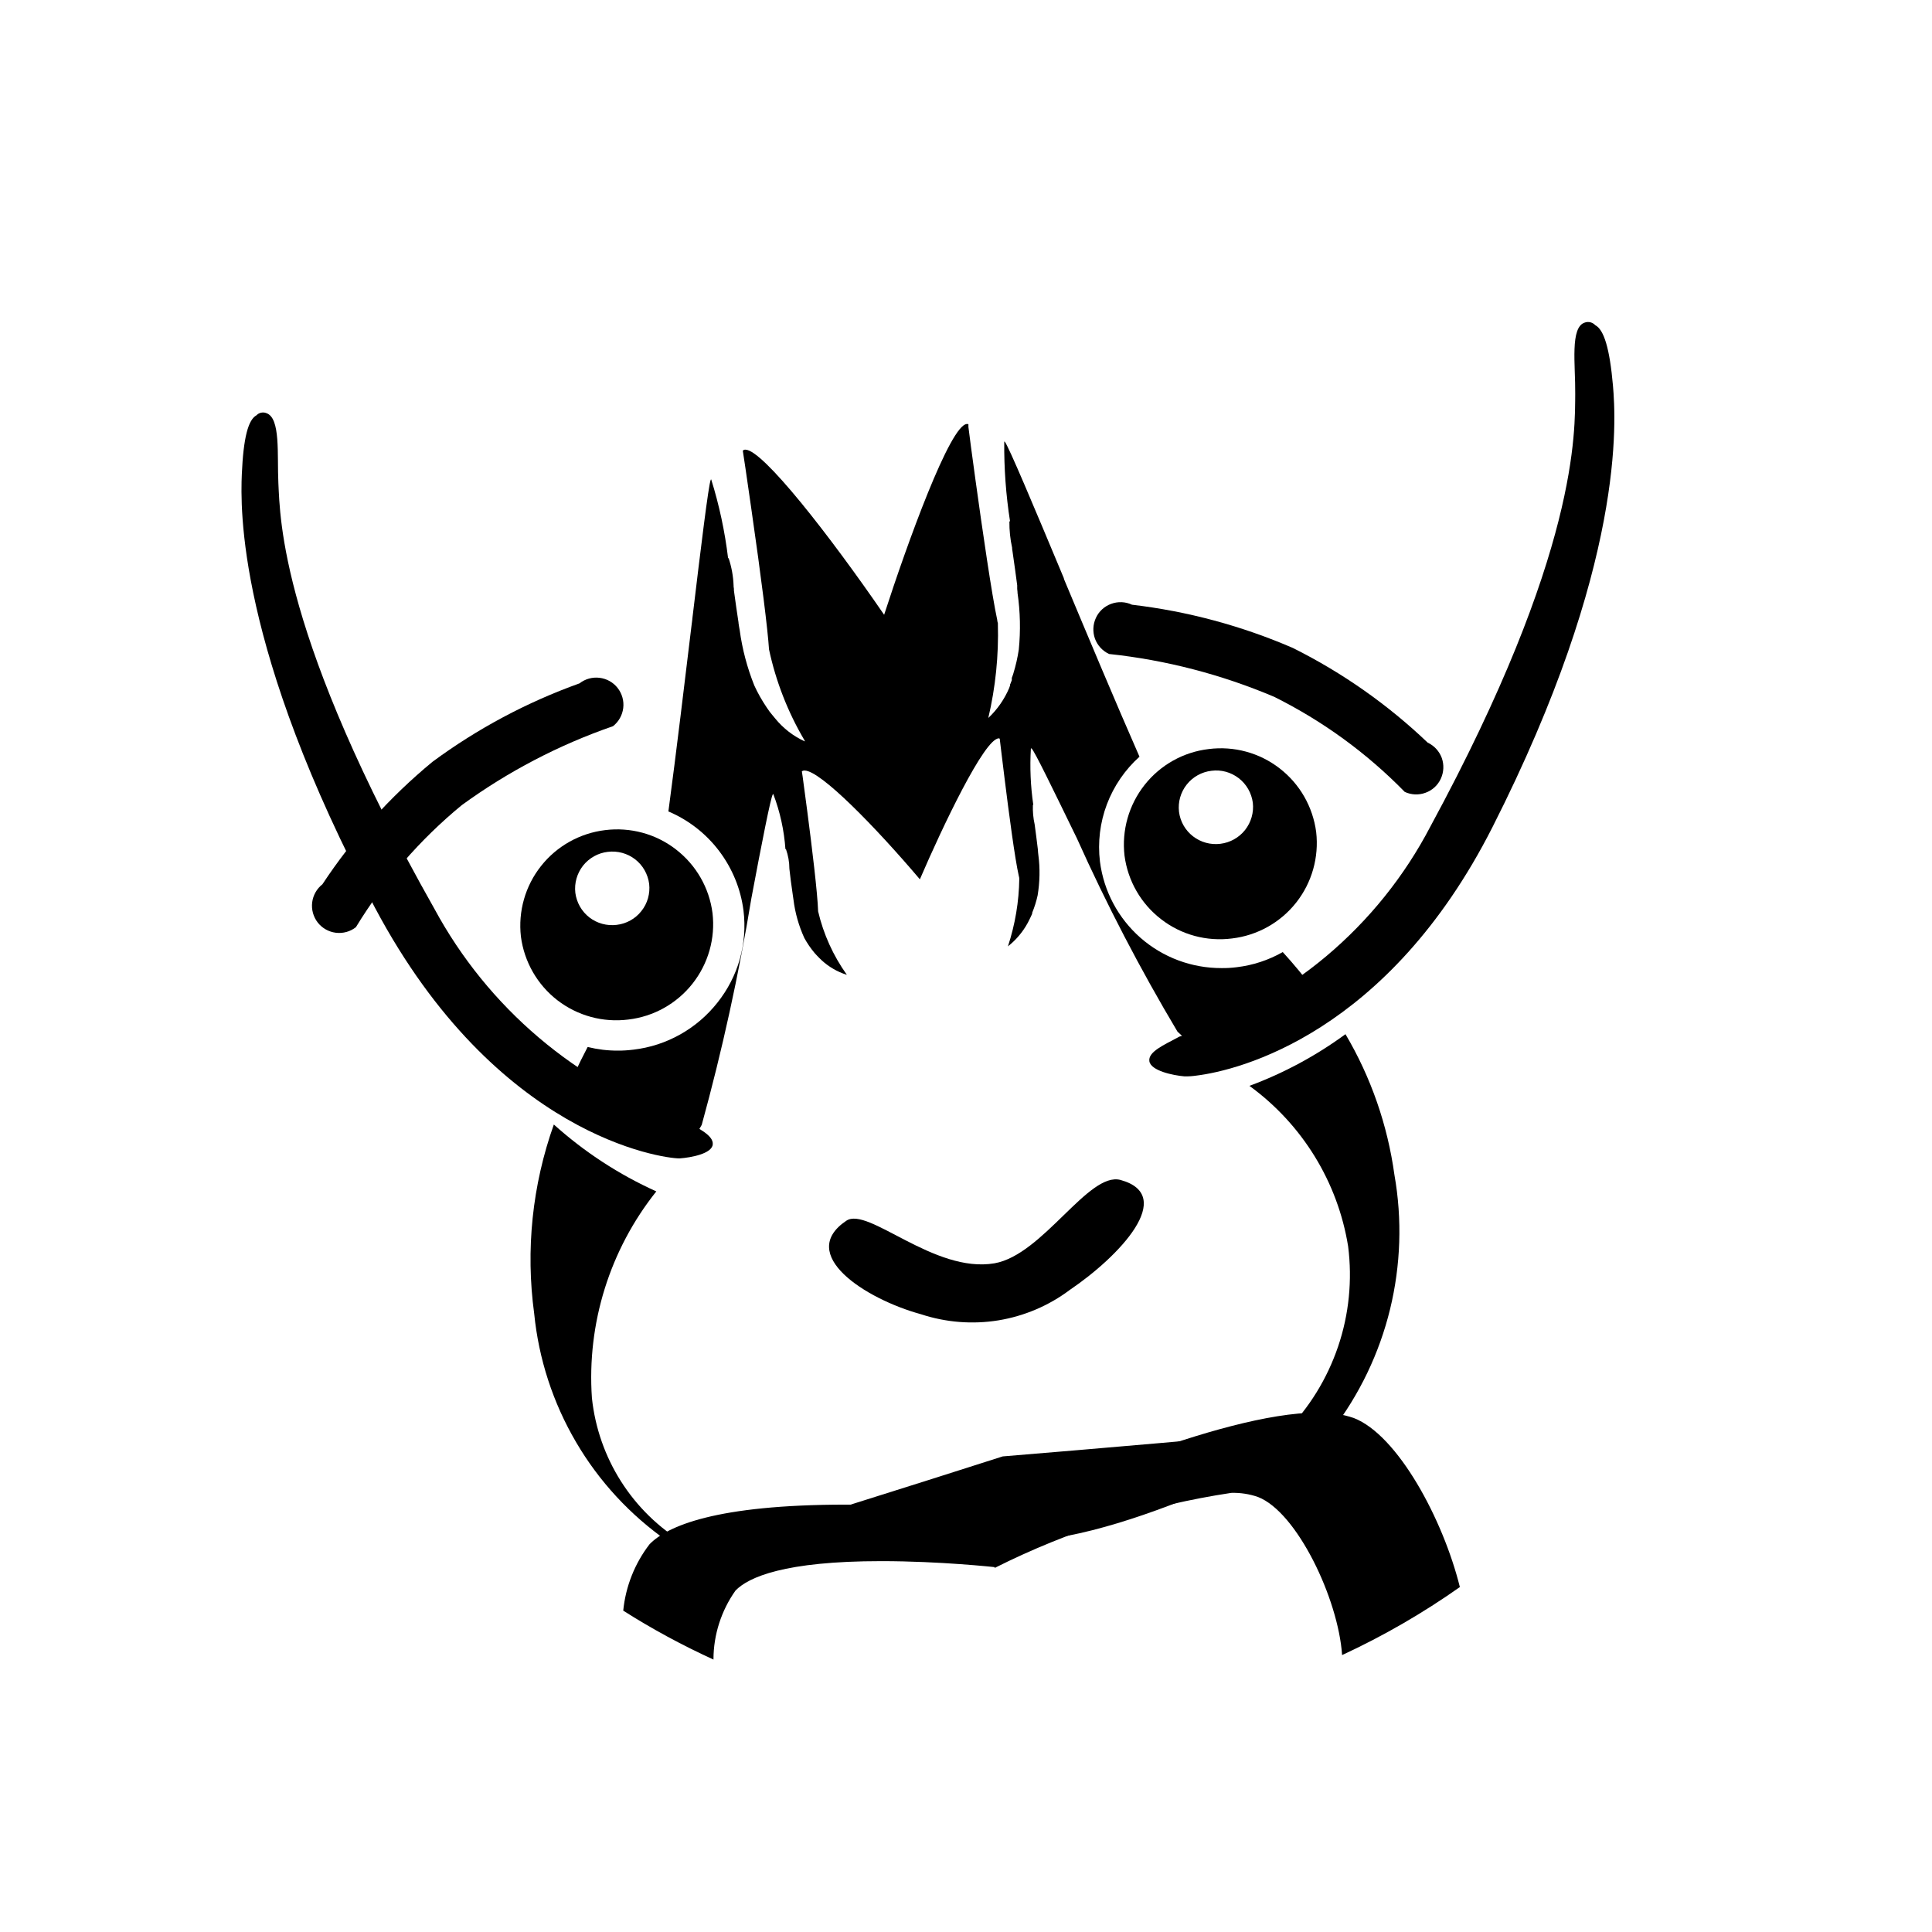
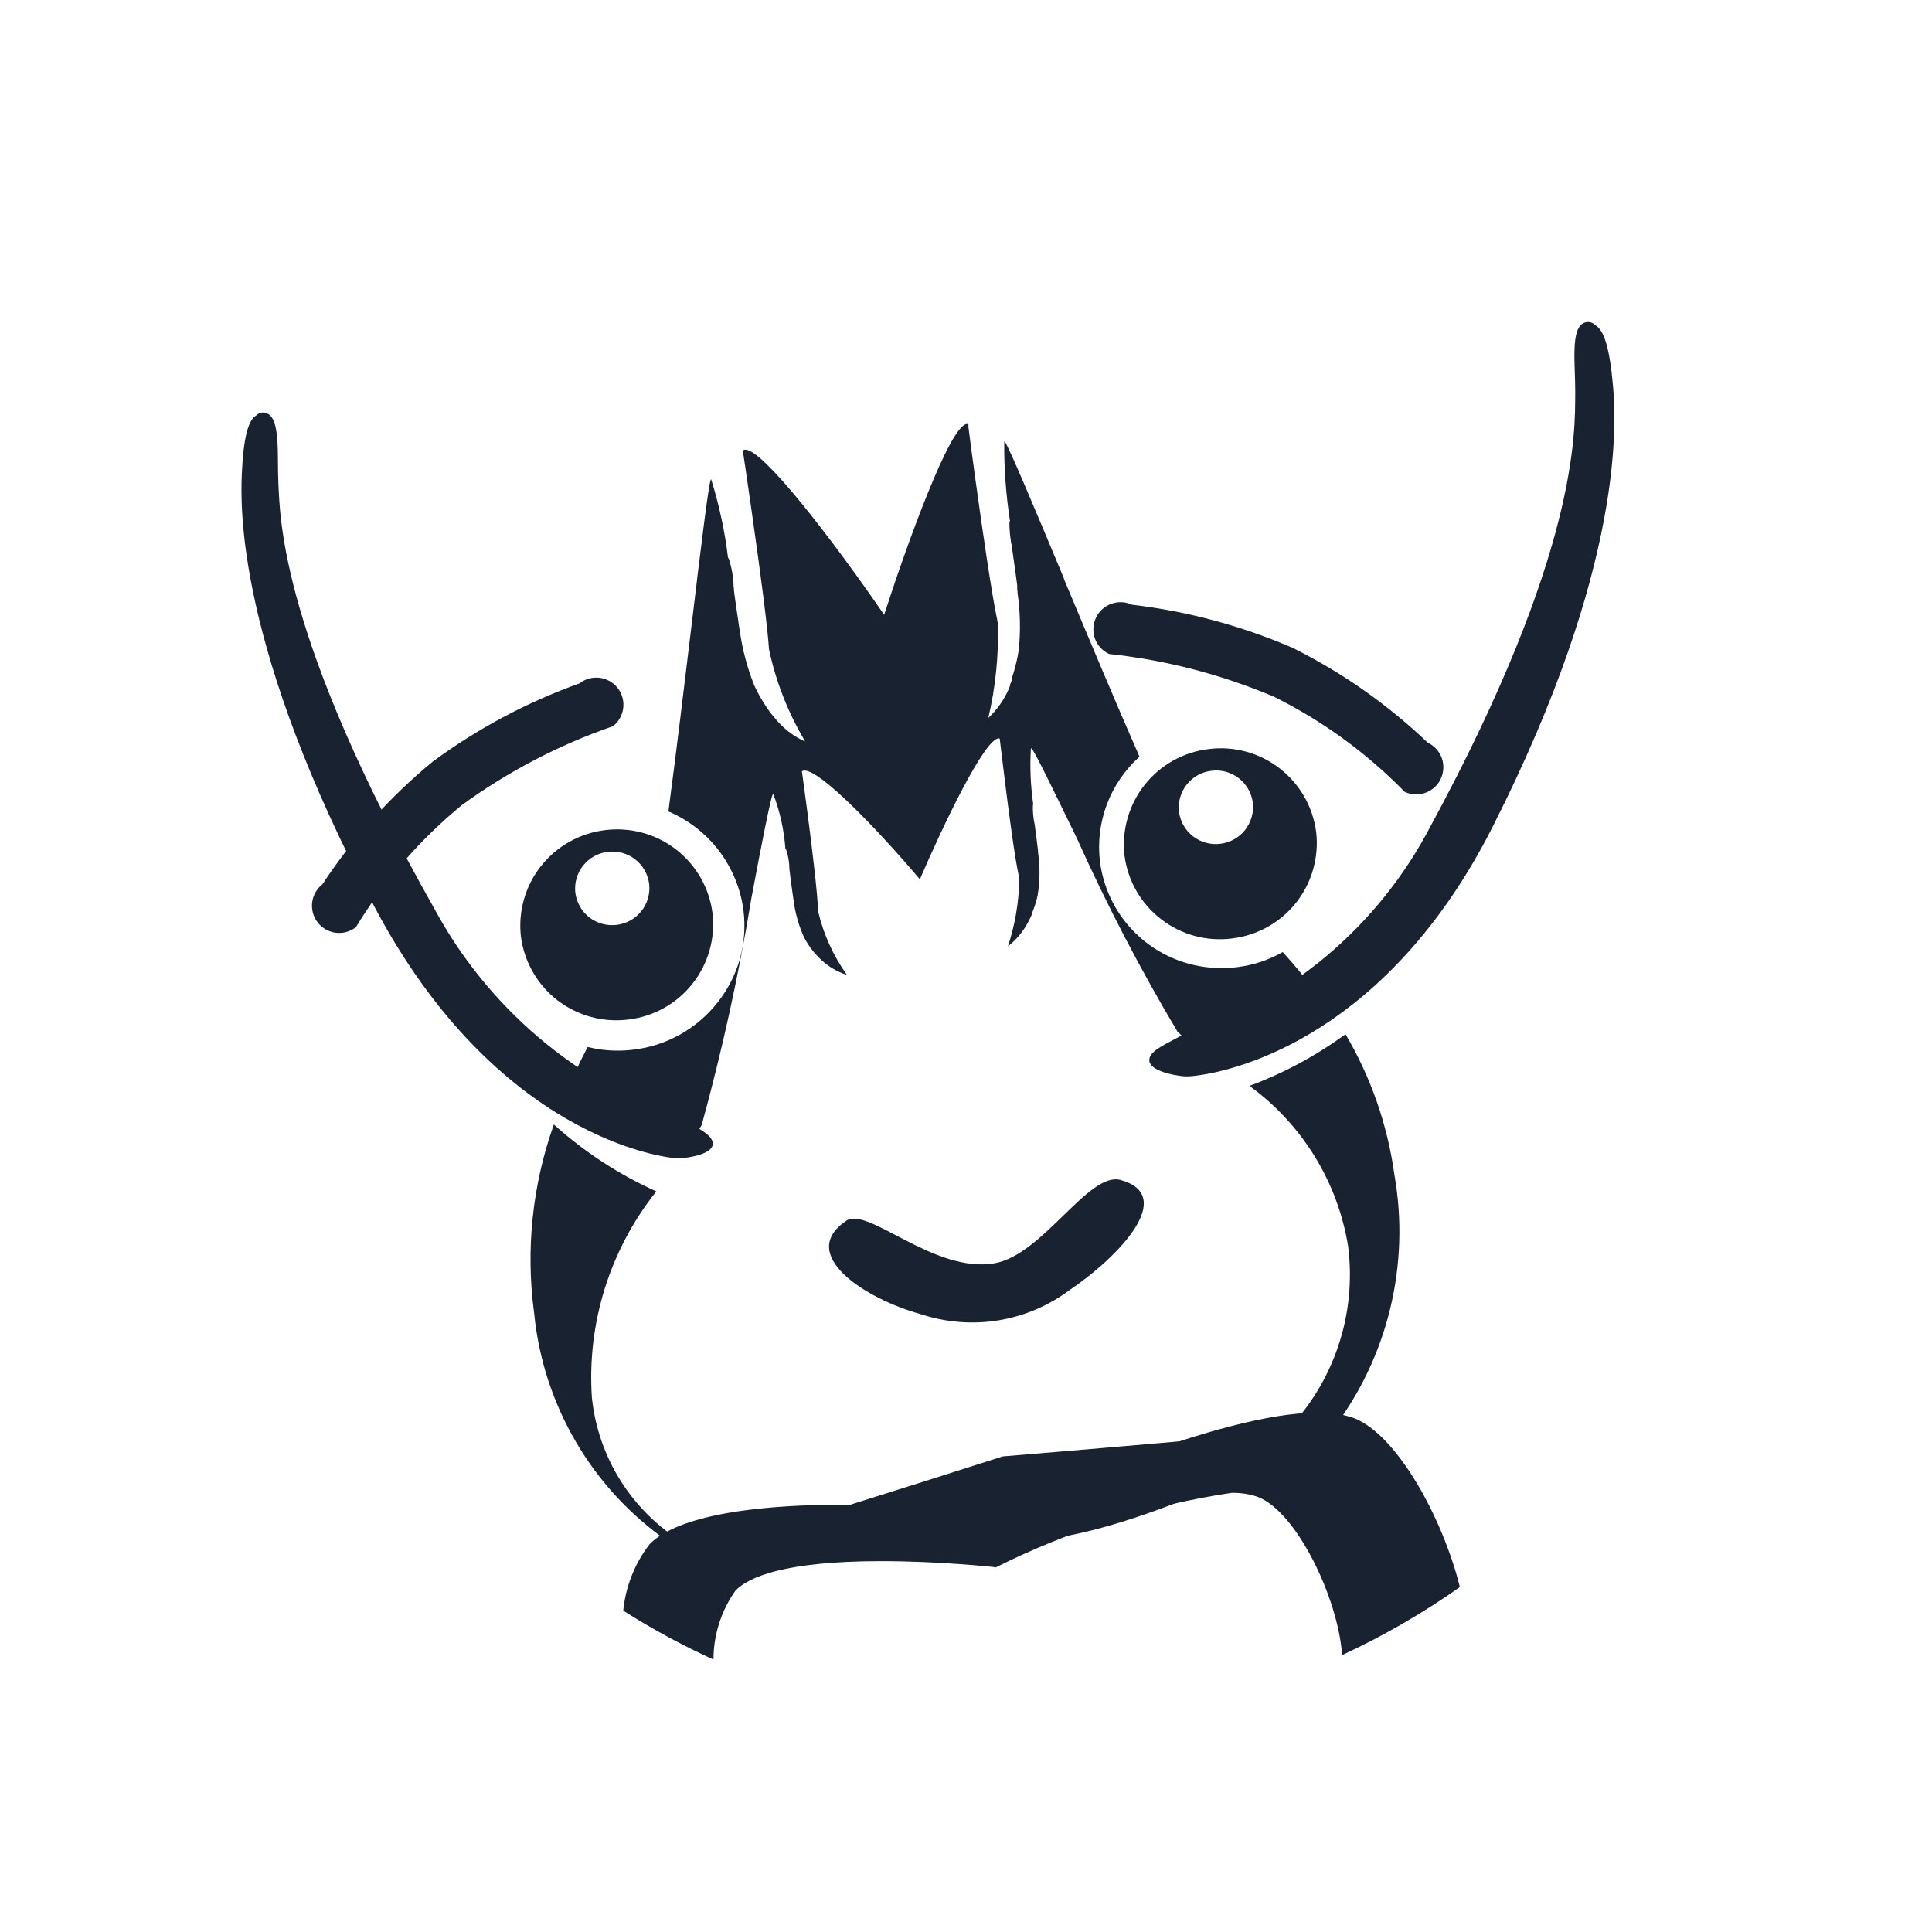
- <svg xmlns="http://www.w3.org/2000/svg" width="24" height="24" viewBox="0 0 24 24" fill="currentColor">
-   <path d="M10.973 19.325C10.216 19.325 9.43 19.263 8.905 19.212C9.5 19.026 11.493 18.402 12.456 18.092C13.515 18.006 15.388 17.841 15.936 17.792H15.964C16.262 17.492 16.486 17.128 16.622 16.728C16.758 16.328 16.8 15.902 16.747 15.483C16.618 14.683 16.177 13.966 15.521 13.489C15.947 13.331 16.348 13.115 16.714 12.847C17.031 13.383 17.237 13.977 17.322 14.594C17.42 15.148 17.401 15.716 17.268 16.263C17.135 16.809 16.889 17.322 16.547 17.769C16.524 17.782 14.098 19.124 12.685 19.143C12.126 19.284 11.549 19.346 10.973 19.325ZM8.498 19.169L8.3 19.145H8.292C7.829 18.821 7.44 18.401 7.155 17.913C6.869 17.425 6.692 16.881 6.636 16.319C6.528 15.527 6.612 14.722 6.88 13.969C7.259 14.31 7.688 14.59 8.153 14.8C7.575 15.525 7.289 16.441 7.353 17.366C7.392 17.735 7.516 18.09 7.715 18.403C7.914 18.716 8.183 18.979 8.501 19.17L8.498 19.169ZM8.504 14.306C7.999 14.06 7.536 13.735 7.133 13.344C7.189 13.224 7.243 13.114 7.3 13.006C7.423 13.036 7.548 13.052 7.674 13.051C7.74 13.052 7.805 13.047 7.87 13.039C8.074 13.015 8.271 12.951 8.45 12.85C8.629 12.75 8.786 12.615 8.913 12.454C9.04 12.294 9.134 12.112 9.19 11.916C9.245 11.72 9.261 11.514 9.236 11.312C9.202 11.043 9.097 10.788 8.934 10.572C8.77 10.355 8.553 10.186 8.303 10.08C8.401 9.35 8.506 8.467 8.592 7.757L8.6 7.695V7.69C8.703 6.829 8.802 6.017 8.829 5.961C8.829 5.957 8.835 5.956 8.835 5.956C8.935 6.276 9.005 6.605 9.045 6.937C9.045 6.933 9.051 6.933 9.051 6.933C9.088 7.044 9.109 7.159 9.113 7.276V7.286L9.117 7.314V7.335L9.123 7.379C9.136 7.474 9.154 7.603 9.174 7.732V7.739C9.179 7.77 9.183 7.8 9.189 7.83C9.221 8.065 9.282 8.295 9.37 8.515C9.413 8.609 9.464 8.699 9.522 8.785L9.528 8.794L9.563 8.844L9.574 8.857L9.585 8.871L9.599 8.888L9.613 8.905L9.622 8.916L9.631 8.927C9.73 9.048 9.855 9.145 9.998 9.21V9.206L9.994 9.197C9.787 8.846 9.638 8.465 9.553 8.067C9.537 7.819 9.461 7.207 9.33 6.298C9.276 5.918 9.234 5.639 9.228 5.603V5.597C9.233 5.593 9.238 5.59 9.243 5.588C9.249 5.586 9.254 5.586 9.26 5.586C9.475 5.586 10.304 6.648 10.983 7.637C11.267 6.759 11.805 5.267 12.013 5.267C12.019 5.266 12.024 5.268 12.03 5.27V5.304C12.041 5.397 12.073 5.638 12.118 5.964C12.204 6.586 12.321 7.391 12.388 7.701C12.388 7.715 12.393 7.728 12.396 7.742V7.75C12.407 8.143 12.367 8.536 12.277 8.919C12.39 8.813 12.479 8.684 12.539 8.541V8.538L12.547 8.517V8.505L12.553 8.491L12.559 8.475L12.569 8.45V8.421C12.574 8.408 12.579 8.396 12.583 8.383L12.588 8.367C12.618 8.269 12.641 8.169 12.656 8.068C12.679 7.834 12.674 7.598 12.64 7.365V7.354L12.636 7.315V7.289C12.636 7.283 12.636 7.277 12.636 7.271C12.621 7.154 12.602 7.018 12.577 6.844L12.573 6.819V6.805C12.549 6.697 12.538 6.587 12.539 6.476C12.544 6.476 12.547 6.476 12.547 6.476C12.496 6.149 12.472 5.817 12.475 5.486H12.481C12.525 5.533 12.859 6.33 13.181 7.1L13.188 7.117L13.216 7.184V7.191C13.516 7.907 13.856 8.719 14.155 9.4C13.975 9.562 13.836 9.765 13.75 9.992C13.665 10.218 13.635 10.462 13.664 10.703C13.711 11.07 13.89 11.406 14.168 11.65C14.447 11.894 14.804 12.027 15.174 12.026C15.237 12.027 15.3 12.023 15.363 12.015C15.565 11.991 15.759 11.927 15.935 11.827C16.071 11.976 16.198 12.13 16.316 12.286C15.881 12.608 15.397 12.859 14.883 13.028C14.793 12.964 14.707 12.893 14.627 12.815C14.165 12.04 13.748 11.239 13.378 10.415C13.082 9.807 12.85 9.327 12.814 9.297H12.806C12.792 9.531 12.802 9.766 12.836 9.998H12.831C12.828 10.08 12.835 10.162 12.853 10.242C12.865 10.331 12.88 10.444 12.893 10.554C12.893 10.577 12.897 10.6 12.899 10.622C12.921 10.788 12.917 10.957 12.89 11.122C12.874 11.196 12.851 11.269 12.822 11.339V11.351C12.816 11.366 12.81 11.379 12.803 11.392C12.797 11.405 12.791 11.418 12.784 11.431L12.766 11.466C12.705 11.578 12.621 11.677 12.521 11.756C12.61 11.485 12.658 11.201 12.662 10.916C12.662 10.904 12.659 10.892 12.656 10.882C12.607 10.665 12.532 10.098 12.478 9.661C12.446 9.407 12.423 9.205 12.419 9.177C12.418 9.176 12.416 9.174 12.414 9.173C12.412 9.173 12.41 9.172 12.408 9.172C12.229 9.172 11.707 10.272 11.427 10.923C10.874 10.271 10.192 9.572 9.995 9.572C9.983 9.571 9.971 9.575 9.961 9.582C9.961 9.582 9.965 9.607 9.971 9.649C9.982 9.733 10.004 9.89 10.028 10.076C10.086 10.519 10.156 11.095 10.163 11.321C10.229 11.604 10.35 11.871 10.519 12.108H10.514C10.4 12.071 10.295 12.01 10.207 11.929L10.191 11.913L10.179 11.902L10.15 11.872C10.141 11.863 10.132 11.854 10.124 11.844L10.118 11.837C10.07 11.78 10.028 11.718 9.992 11.653C9.923 11.502 9.877 11.341 9.857 11.177L9.847 11.108C9.83 10.995 9.816 10.883 9.806 10.792C9.806 10.709 9.791 10.626 9.763 10.547C9.763 10.547 9.759 10.547 9.757 10.551C9.741 10.316 9.69 10.084 9.606 9.864C9.606 9.864 9.602 9.864 9.6 9.868C9.574 9.909 9.465 10.46 9.334 11.158C9.178 12.107 8.972 13.047 8.717 13.974C8.65 14.094 8.576 14.209 8.494 14.319L8.504 14.306Z" fill="currentColor" />
-   <path d="M4.659 11.278C2.942 8.051 2.987 6.305 3.004 5.89C3.024 5.433 3.084 5.214 3.186 5.159C3.201 5.143 3.22 5.132 3.242 5.127C3.263 5.122 3.285 5.123 3.306 5.131C3.489 5.188 3.441 5.649 3.458 6C3.48 6.442 3.486 7.908 5.395 11.287C6.06 12.519 7.164 13.456 8.488 13.911C8.664 14.01 8.866 14.102 8.854 14.217C8.842 14.333 8.581 14.38 8.444 14.39H8.436C8.234 14.389 6.169 14.119 4.659 11.278Z" fill="currentColor" />
-   <path d="M7.806 12.665C7.492 12.705 7.176 12.619 6.925 12.426C6.675 12.233 6.512 11.948 6.471 11.635C6.435 11.321 6.525 11.005 6.721 10.758C6.917 10.51 7.203 10.35 7.517 10.312C7.83 10.273 8.147 10.358 8.397 10.552C8.647 10.745 8.811 11.029 8.851 11.343C8.888 11.657 8.798 11.972 8.602 12.22C8.406 12.468 8.12 12.628 7.806 12.665ZM7.55 10.582C7.429 10.596 7.319 10.658 7.243 10.753C7.168 10.849 7.133 10.97 7.147 11.091C7.163 11.212 7.225 11.322 7.322 11.397C7.418 11.471 7.54 11.504 7.661 11.489C7.782 11.475 7.893 11.413 7.968 11.317C8.044 11.222 8.078 11.1 8.064 10.979C8.048 10.858 7.985 10.748 7.889 10.674C7.793 10.6 7.671 10.567 7.55 10.582Z" fill="currentColor" />
-   <path d="M15.304 11.658C14.991 11.698 14.674 11.613 14.424 11.419C14.173 11.226 14.01 10.942 13.969 10.628C13.933 10.314 14.023 9.998 14.219 9.75C14.415 9.502 14.701 9.342 15.015 9.305C15.329 9.265 15.646 9.351 15.896 9.545C16.146 9.738 16.309 10.022 16.35 10.336C16.386 10.65 16.297 10.965 16.101 11.213C15.905 11.461 15.618 11.621 15.304 11.658ZM15.049 9.575C14.928 9.589 14.817 9.651 14.742 9.746C14.666 9.842 14.632 9.963 14.646 10.084C14.661 10.205 14.724 10.315 14.82 10.389C14.917 10.464 15.039 10.497 15.16 10.482C15.281 10.467 15.391 10.406 15.467 10.31C15.542 10.214 15.577 10.093 15.563 9.972C15.547 9.851 15.484 9.741 15.388 9.667C15.291 9.592 15.169 9.559 15.049 9.575Z" fill="currentColor" />
-   <path d="M10.514 15.164C10.784 14.984 11.603 15.823 12.355 15.693C12.958 15.586 13.523 14.55 13.92 14.658C14.618 14.85 13.909 15.604 13.289 16.024C13.028 16.22 12.724 16.349 12.402 16.402C12.081 16.454 11.751 16.428 11.441 16.326C10.741 16.134 9.894 15.58 10.514 15.164Z" fill="currentColor" />
-   <path d="M14.714 13.371C14.572 13.359 14.298 13.302 14.278 13.184C14.259 13.067 14.458 12.981 14.631 12.888L14.649 12.878C15.316 12.669 15.934 12.331 16.47 11.883C17.005 11.434 17.447 10.885 17.77 10.265C19.621 6.848 19.563 5.346 19.568 4.893C19.572 4.535 19.5 4.06 19.69 4.006C19.712 3.999 19.735 3.998 19.758 4.004C19.78 4.01 19.801 4.022 19.816 4.039C19.924 4.094 19.996 4.325 20.037 4.792C20.073 5.218 20.195 7.009 18.54 10.275C17.241 12.837 15.393 13.297 14.858 13.362C14.81 13.369 14.762 13.372 14.714 13.371Z" fill="currentColor" />
-   <path d="M8.864 20.616C8.476 20.439 8.101 20.236 7.742 20.008C7.772 19.707 7.885 19.422 8.069 19.183C8.287 18.959 8.888 18.691 10.512 18.691C11.48 18.691 12.367 18.787 12.404 18.791L12.408 18.803L12.414 18.799C12.861 18.591 15.15 17.548 16.37 17.548C16.522 17.543 16.673 17.566 16.817 17.615C17.362 17.826 17.925 18.869 18.135 19.715C17.674 20.04 17.184 20.323 16.672 20.56C16.625 19.861 16.111 18.783 15.627 18.596C15.521 18.559 15.409 18.542 15.296 18.545C14.273 18.699 13.281 19.013 12.357 19.477L12.354 19.467C12.35 19.467 11.678 19.393 10.949 19.393C9.744 19.393 9.299 19.592 9.137 19.758C8.96 20.008 8.864 20.306 8.863 20.611L8.864 20.616Z" fill="currentColor" />
-   <path d="M4.005 10.985C4.383 10.412 4.844 9.899 5.373 9.463C5.931 9.051 6.546 8.723 7.199 8.489C7.269 8.434 7.359 8.409 7.448 8.42C7.537 8.431 7.618 8.476 7.673 8.547C7.728 8.618 7.753 8.707 7.742 8.796C7.731 8.885 7.685 8.966 7.615 9.021C6.944 9.253 6.31 9.584 5.736 10.002C5.216 10.43 4.772 10.942 4.421 11.518C4.351 11.573 4.261 11.598 4.172 11.587C4.083 11.576 4.002 11.53 3.947 11.46C3.892 11.389 3.867 11.299 3.878 11.21C3.889 11.121 3.935 11.04 4.005 10.985Z" fill="currentColor" />
-   <path d="M17.735 9.225C17.239 8.752 16.674 8.355 16.06 8.049C15.424 7.774 14.751 7.593 14.062 7.512C13.981 7.474 13.888 7.47 13.804 7.501C13.72 7.531 13.651 7.594 13.614 7.675C13.576 7.757 13.572 7.849 13.602 7.934C13.633 8.018 13.696 8.086 13.777 8.124C14.483 8.199 15.174 8.379 15.828 8.656C16.431 8.956 16.979 9.355 17.45 9.837C17.531 9.875 17.624 9.879 17.708 9.848C17.792 9.818 17.861 9.755 17.898 9.674C17.936 9.592 17.94 9.499 17.91 9.415C17.879 9.331 17.816 9.263 17.735 9.225Z" fill="currentColor" />
+ <svg xmlns="http://www.w3.org/2000/svg" width="24" height="24" viewBox="0 0 24 24" fill="none">
+   <path d="M10.973 19.325C10.216 19.325 9.43 19.263 8.905 19.212C9.5 19.026 11.493 18.402 12.456 18.092C13.515 18.006 15.388 17.841 15.936 17.792H15.964C16.262 17.492 16.486 17.128 16.622 16.728C16.758 16.328 16.8 15.902 16.747 15.483C16.618 14.683 16.177 13.966 15.521 13.489C15.947 13.331 16.348 13.115 16.714 12.847C17.031 13.383 17.237 13.977 17.322 14.594C17.42 15.148 17.401 15.716 17.268 16.263C17.135 16.809 16.889 17.322 16.547 17.769C16.524 17.782 14.098 19.124 12.685 19.143C12.126 19.284 11.549 19.346 10.973 19.325ZM8.498 19.169L8.3 19.145H8.292C7.829 18.821 7.44 18.401 7.155 17.913C6.869 17.425 6.692 16.881 6.636 16.319C6.528 15.527 6.612 14.722 6.88 13.969C7.259 14.31 7.688 14.59 8.153 14.8C7.575 15.525 7.289 16.441 7.353 17.366C7.392 17.735 7.516 18.09 7.715 18.403C7.914 18.716 8.183 18.979 8.501 19.17L8.498 19.169ZM8.504 14.306C7.999 14.06 7.536 13.735 7.133 13.344C7.189 13.224 7.243 13.114 7.3 13.006C7.423 13.036 7.548 13.052 7.674 13.051C7.74 13.052 7.805 13.047 7.87 13.039C8.074 13.015 8.271 12.951 8.45 12.85C8.629 12.75 8.786 12.615 8.913 12.454C9.04 12.294 9.134 12.112 9.19 11.916C9.245 11.72 9.261 11.514 9.236 11.312C9.202 11.043 9.097 10.788 8.934 10.572C8.77 10.355 8.553 10.186 8.303 10.08C8.401 9.35 8.506 8.467 8.592 7.757L8.6 7.695V7.69C8.703 6.829 8.802 6.017 8.829 5.961C8.829 5.957 8.835 5.956 8.835 5.956C8.935 6.276 9.005 6.605 9.045 6.937C9.045 6.933 9.051 6.933 9.051 6.933C9.088 7.044 9.109 7.159 9.113 7.276V7.286L9.117 7.314V7.335L9.123 7.379C9.136 7.474 9.154 7.603 9.174 7.732V7.739C9.179 7.77 9.183 7.8 9.189 7.83C9.221 8.065 9.282 8.295 9.37 8.515C9.413 8.609 9.464 8.699 9.522 8.785L9.528 8.794L9.563 8.844L9.574 8.857L9.585 8.871L9.599 8.888L9.613 8.905L9.622 8.916L9.631 8.927C9.73 9.048 9.855 9.145 9.998 9.21V9.206L9.994 9.197C9.787 8.846 9.638 8.465 9.553 8.067C9.537 7.819 9.461 7.207 9.33 6.298C9.276 5.918 9.234 5.639 9.228 5.603V5.597C9.233 5.593 9.238 5.59 9.243 5.588C9.249 5.586 9.254 5.586 9.26 5.586C9.475 5.586 10.304 6.648 10.983 7.637C11.267 6.759 11.805 5.267 12.013 5.267C12.019 5.266 12.024 5.268 12.03 5.27V5.304C12.041 5.397 12.073 5.638 12.118 5.964C12.204 6.586 12.321 7.391 12.388 7.701C12.388 7.715 12.393 7.728 12.396 7.742V7.75C12.407 8.143 12.367 8.536 12.277 8.919C12.39 8.813 12.479 8.684 12.539 8.541V8.538L12.547 8.517V8.505L12.553 8.491L12.559 8.475L12.569 8.45V8.421C12.574 8.408 12.579 8.396 12.583 8.383L12.588 8.367C12.618 8.269 12.641 8.169 12.656 8.068C12.679 7.834 12.674 7.598 12.64 7.365V7.354L12.636 7.315V7.289C12.636 7.283 12.636 7.277 12.636 7.271C12.621 7.154 12.602 7.018 12.577 6.844L12.573 6.819V6.805C12.549 6.697 12.538 6.587 12.539 6.476C12.544 6.476 12.547 6.476 12.547 6.476C12.496 6.149 12.472 5.817 12.475 5.486H12.481C12.525 5.533 12.859 6.33 13.181 7.1L13.188 7.117L13.216 7.184V7.191C13.516 7.907 13.856 8.719 14.155 9.4C13.975 9.562 13.836 9.765 13.75 9.992C13.665 10.218 13.635 10.462 13.664 10.703C13.711 11.07 13.89 11.406 14.168 11.65C14.447 11.894 14.804 12.027 15.174 12.026C15.237 12.027 15.3 12.023 15.363 12.015C15.565 11.991 15.759 11.927 15.935 11.827C16.071 11.976 16.198 12.13 16.316 12.286C15.881 12.608 15.397 12.859 14.883 13.028C14.793 12.964 14.707 12.893 14.627 12.815C14.165 12.04 13.748 11.239 13.378 10.415C13.082 9.807 12.85 9.327 12.814 9.297H12.806C12.792 9.531 12.802 9.766 12.836 9.998H12.831C12.828 10.08 12.835 10.162 12.853 10.242C12.865 10.331 12.88 10.444 12.893 10.554C12.893 10.577 12.897 10.6 12.899 10.622C12.921 10.788 12.917 10.957 12.89 11.122C12.874 11.196 12.851 11.269 12.822 11.339V11.351C12.816 11.366 12.81 11.379 12.803 11.392C12.797 11.405 12.791 11.418 12.784 11.431L12.766 11.466C12.705 11.578 12.621 11.677 12.521 11.756C12.61 11.485 12.658 11.201 12.662 10.916C12.662 10.904 12.659 10.892 12.656 10.882C12.607 10.665 12.532 10.098 12.478 9.661C12.446 9.407 12.423 9.205 12.419 9.177C12.418 9.176 12.416 9.174 12.414 9.173C12.412 9.173 12.41 9.172 12.408 9.172C12.229 9.172 11.707 10.272 11.427 10.923C10.874 10.271 10.192 9.572 9.995 9.572C9.983 9.571 9.971 9.575 9.961 9.582C9.961 9.582 9.965 9.607 9.971 9.649C9.982 9.733 10.004 9.89 10.028 10.076C10.086 10.519 10.156 11.095 10.163 11.321C10.229 11.604 10.35 11.871 10.519 12.108H10.514C10.4 12.071 10.295 12.01 10.207 11.929L10.191 11.913L10.179 11.902L10.15 11.872C10.141 11.863 10.132 11.854 10.124 11.844L10.118 11.837C10.07 11.78 10.028 11.718 9.992 11.653C9.923 11.502 9.877 11.341 9.857 11.177L9.847 11.108C9.83 10.995 9.816 10.883 9.806 10.792C9.806 10.709 9.791 10.626 9.763 10.547C9.763 10.547 9.759 10.547 9.757 10.551C9.741 10.316 9.69 10.084 9.606 9.864C9.606 9.864 9.602 9.864 9.6 9.868C9.574 9.909 9.465 10.46 9.334 11.158C9.178 12.107 8.972 13.047 8.717 13.974C8.65 14.094 8.576 14.209 8.494 14.319L8.504 14.306Z" fill="#182230" />
+   <path d="M4.659 11.278C2.942 8.051 2.987 6.305 3.004 5.89C3.024 5.433 3.084 5.214 3.186 5.159C3.201 5.143 3.22 5.132 3.242 5.127C3.263 5.122 3.285 5.123 3.306 5.131C3.489 5.188 3.441 5.649 3.458 6C3.48 6.442 3.486 7.908 5.395 11.287C6.06 12.519 7.164 13.456 8.488 13.911C8.664 14.01 8.866 14.102 8.854 14.217C8.842 14.333 8.581 14.38 8.444 14.39H8.436C8.234 14.389 6.169 14.119 4.659 11.278Z" fill="#182230" />
+   <path d="M7.806 12.665C7.492 12.705 7.176 12.619 6.925 12.426C6.675 12.233 6.512 11.948 6.471 11.635C6.435 11.321 6.525 11.005 6.721 10.758C6.917 10.51 7.203 10.35 7.517 10.312C7.83 10.273 8.147 10.358 8.397 10.552C8.647 10.745 8.811 11.029 8.851 11.343C8.888 11.657 8.798 11.972 8.602 12.22C8.406 12.468 8.12 12.628 7.806 12.665ZM7.55 10.582C7.429 10.596 7.319 10.658 7.243 10.753C7.168 10.849 7.133 10.97 7.147 11.091C7.163 11.212 7.225 11.322 7.322 11.397C7.418 11.471 7.54 11.504 7.661 11.489C7.782 11.475 7.893 11.413 7.968 11.317C8.044 11.222 8.078 11.1 8.064 10.979C8.048 10.858 7.985 10.748 7.889 10.674C7.793 10.6 7.671 10.567 7.55 10.582Z" fill="#182230" />
+   <path d="M15.304 11.658C14.991 11.698 14.674 11.613 14.424 11.419C14.173 11.226 14.01 10.942 13.969 10.628C13.933 10.314 14.023 9.998 14.219 9.75C14.415 9.502 14.701 9.342 15.015 9.305C15.329 9.265 15.646 9.351 15.896 9.545C16.146 9.738 16.309 10.022 16.35 10.336C16.386 10.65 16.297 10.965 16.101 11.213C15.905 11.461 15.618 11.621 15.304 11.658ZM15.049 9.575C14.928 9.589 14.817 9.651 14.742 9.746C14.666 9.842 14.632 9.963 14.646 10.084C14.661 10.205 14.724 10.315 14.82 10.389C14.917 10.464 15.039 10.497 15.16 10.482C15.281 10.467 15.391 10.406 15.467 10.31C15.542 10.214 15.577 10.093 15.563 9.972C15.547 9.851 15.484 9.741 15.388 9.667C15.291 9.592 15.169 9.559 15.049 9.575Z" fill="#182230" />
+   <path d="M10.514 15.164C10.784 14.984 11.603 15.823 12.355 15.693C12.958 15.586 13.523 14.55 13.92 14.658C14.618 14.85 13.909 15.604 13.289 16.024C13.028 16.22 12.724 16.349 12.402 16.402C12.081 16.454 11.751 16.428 11.441 16.326C10.741 16.134 9.894 15.58 10.514 15.164Z" fill="#182230" />
+   <path d="M14.714 13.371C14.572 13.359 14.298 13.302 14.278 13.184C14.259 13.067 14.458 12.981 14.631 12.888L14.649 12.878C15.316 12.669 15.934 12.331 16.47 11.883C17.005 11.434 17.447 10.885 17.77 10.265C19.621 6.848 19.563 5.346 19.568 4.893C19.572 4.535 19.5 4.06 19.69 4.006C19.712 3.999 19.735 3.998 19.758 4.004C19.78 4.01 19.801 4.022 19.816 4.039C19.924 4.094 19.996 4.325 20.037 4.792C20.073 5.218 20.195 7.009 18.54 10.275C17.241 12.837 15.393 13.297 14.858 13.362C14.81 13.369 14.762 13.372 14.714 13.371Z" fill="#182230" />
+   <path d="M8.864 20.616C8.476 20.439 8.101 20.236 7.742 20.008C7.772 19.707 7.885 19.422 8.069 19.183C8.287 18.959 8.888 18.691 10.512 18.691C11.48 18.691 12.367 18.787 12.404 18.791L12.408 18.803L12.414 18.799C12.861 18.591 15.15 17.548 16.37 17.548C16.522 17.543 16.673 17.566 16.817 17.615C17.362 17.826 17.925 18.869 18.135 19.715C17.674 20.04 17.184 20.323 16.672 20.56C16.625 19.861 16.111 18.783 15.627 18.596C15.521 18.559 15.409 18.542 15.296 18.545C14.273 18.699 13.281 19.013 12.357 19.477L12.354 19.467C12.35 19.467 11.678 19.393 10.949 19.393C9.744 19.393 9.299 19.592 9.137 19.758C8.96 20.008 8.864 20.306 8.863 20.611L8.864 20.616Z" fill="#182230" />
+   <path d="M4.005 10.985C4.383 10.412 4.844 9.899 5.373 9.463C5.931 9.051 6.546 8.723 7.199 8.489C7.269 8.434 7.359 8.409 7.448 8.42C7.537 8.431 7.618 8.476 7.673 8.547C7.728 8.618 7.753 8.707 7.742 8.796C7.731 8.885 7.685 8.966 7.615 9.021C6.944 9.253 6.31 9.584 5.736 10.002C5.216 10.43 4.772 10.942 4.421 11.518C4.351 11.573 4.261 11.598 4.172 11.587C4.083 11.576 4.002 11.53 3.947 11.46C3.892 11.389 3.867 11.299 3.878 11.21C3.889 11.121 3.935 11.04 4.005 10.985Z" fill="#182230" />
+   <path d="M17.735 9.225C17.239 8.752 16.674 8.355 16.06 8.049C15.424 7.774 14.751 7.593 14.062 7.512C13.981 7.474 13.888 7.47 13.804 7.501C13.72 7.531 13.651 7.594 13.614 7.675C13.576 7.757 13.572 7.849 13.602 7.934C13.633 8.018 13.696 8.086 13.777 8.124C14.483 8.199 15.174 8.379 15.828 8.656C16.431 8.956 16.979 9.355 17.45 9.837C17.531 9.875 17.624 9.879 17.708 9.848C17.792 9.818 17.861 9.755 17.898 9.674C17.936 9.592 17.94 9.499 17.91 9.415C17.879 9.331 17.816 9.263 17.735 9.225Z" fill="#182230" />
</svg>
